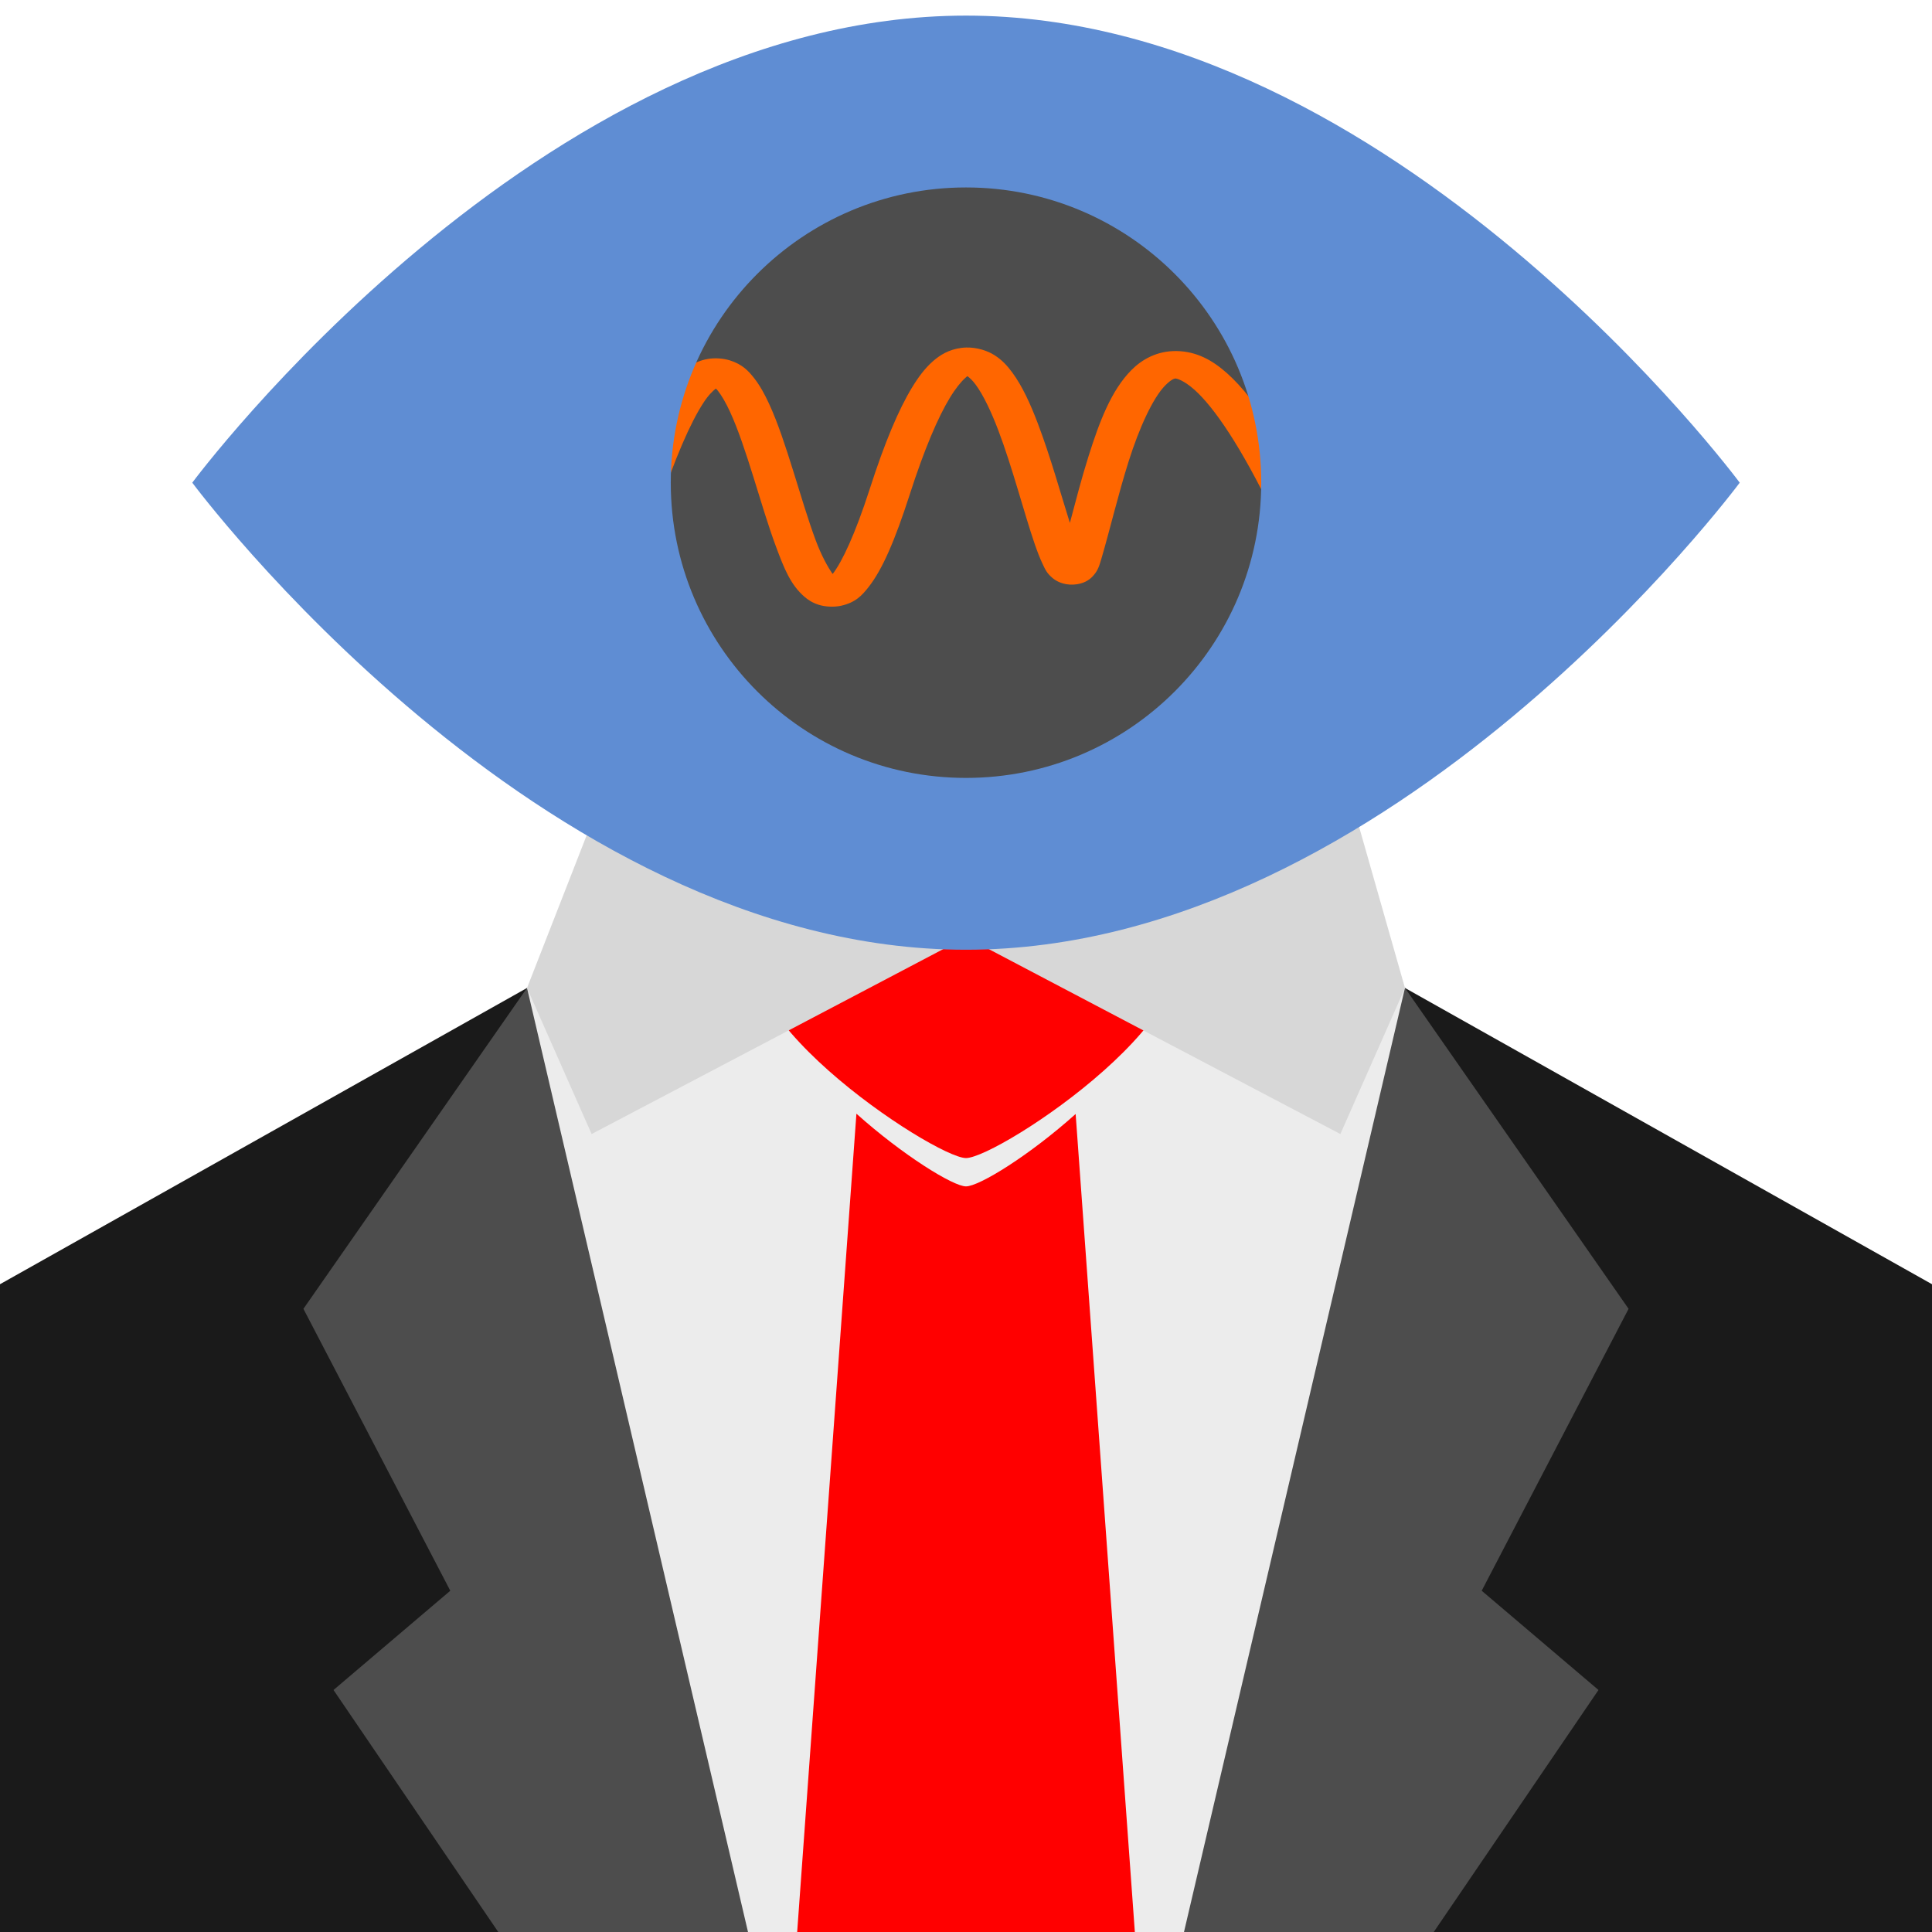
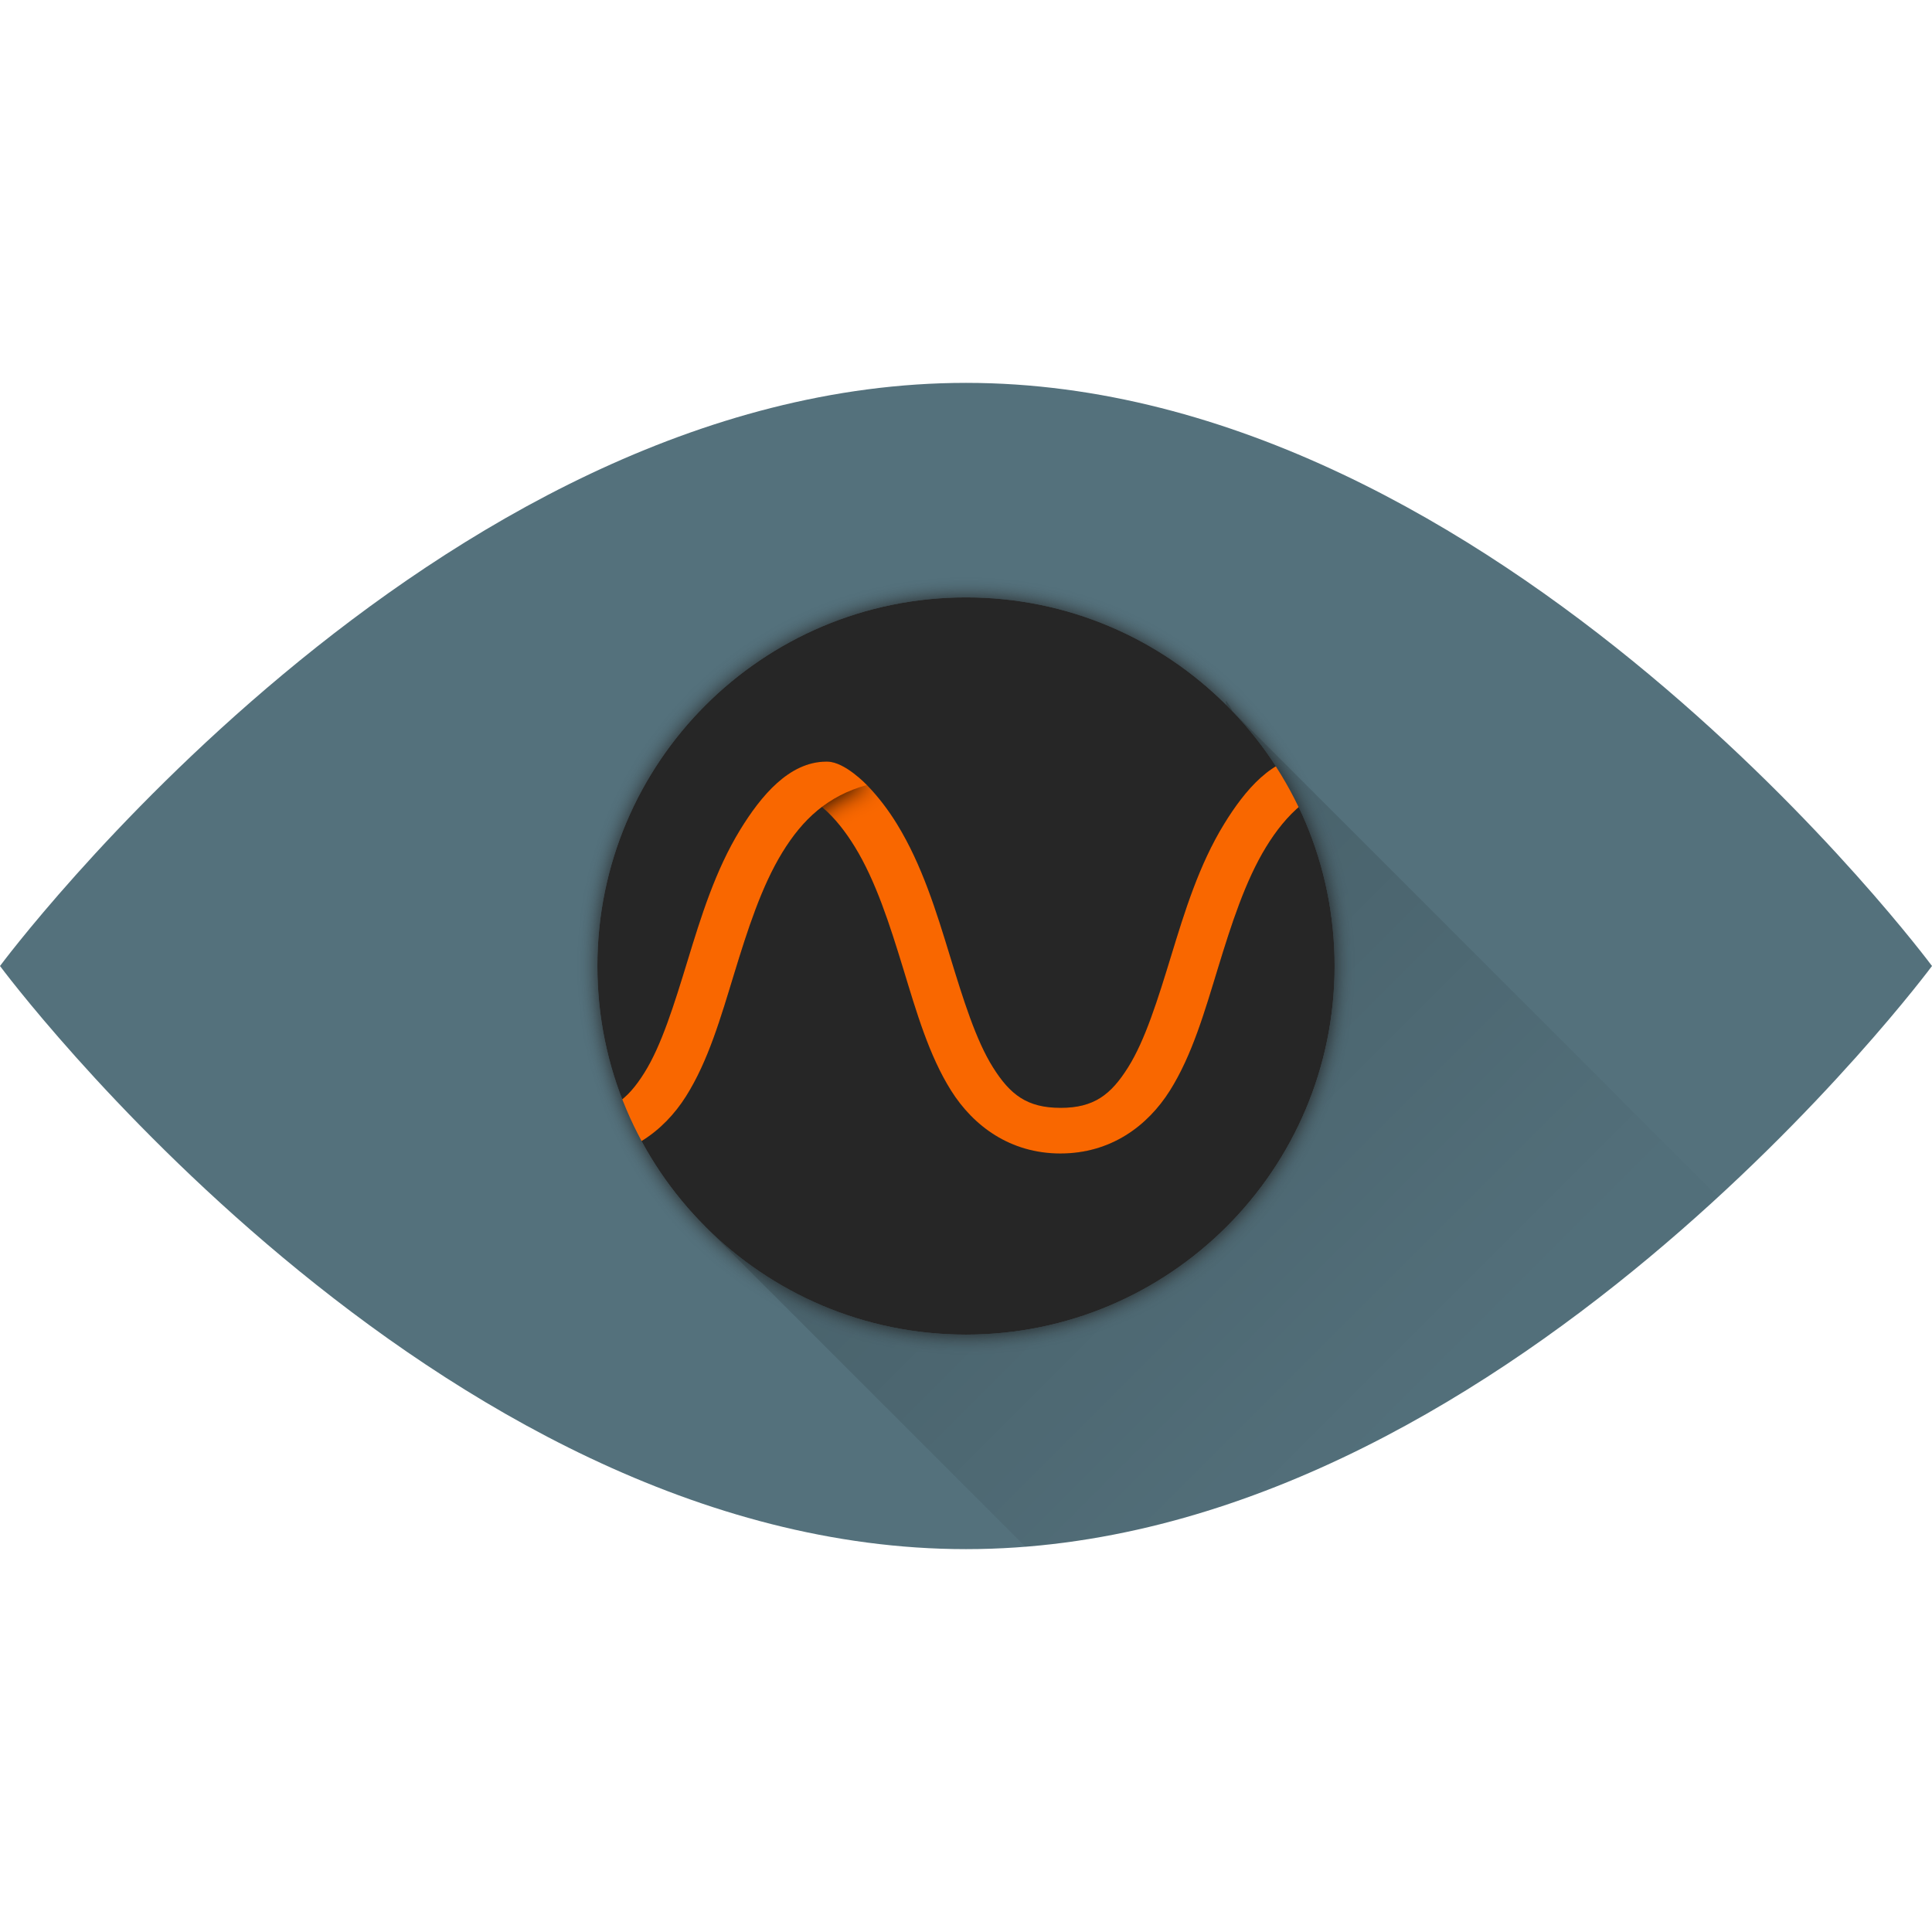
- <svg xmlns="http://www.w3.org/2000/svg" width="512" height="512" viewBox="0 0 512 512" id="svg2" version="1.1">
-   <defs id="defs4" />
+ <svg xmlns="http://www.w3.org/2000/svg" xmlns:xlink="http://www.w3.org/1999/xlink" version="1.1" id="svg2" viewBox="0 0 512 512" height="512" width="512">
+   <defs id="defs4">
+     <linearGradient id="linearGradient4430">
+       <stop style="stop-color:#000000;stop-opacity:0.216" offset="0" id="stop4432" />
+       <stop style="stop-color:#000000;stop-opacity:0.02" offset="1" id="stop4434" />
+     </linearGradient>
+     <filter style="color-interpolation-filters:sRGB" id="filter4972" x="-0.1" width="1.201" y="-0.069" height="1.137">
+       <feGaussianBlur stdDeviation="12.475" id="feGaussianBlur4974" />
+     </filter>
+     <clipPath clipPathUnits="userSpaceOnUse" id="clipPath5160">
+       <path id="path5162" d="m 1758.49,410.126 c -38.011,0.293 -66.948,37.753 -88.1,74.488 -25.711,44.649 -40.502,96.017 -54.291,144.061 -13.789,48.043 -26.82,92.853 -44.435,122.668 -17.616,29.815 -34.95,44.305 -69.4,44.305 l 0,50 c 51.707,0 89.549,-30.113 112.447,-68.869 22.899,-38.756 35.723,-86.485 49.449,-134.311 13.726,-47.826 28.11,-95.657 49.559,-132.902 11.524,-20.011 24.549,-36.836 40.738,-49.898 13.022,12.065 23.929,26.794 33.744,43.838 21.448,37.245 35.834,85.077 49.56,132.902 13.726,47.826 26.549,95.553 49.447,134.309 22.899,38.756 60.74,68.871 112.447,68.871 l 0,-50 c -34.45,0 -51.785,-14.49 -69.4,-44.305 -17.616,-29.815 -30.647,-74.625 -44.436,-122.668 -13.789,-48.043 -28.58,-99.412 -54.291,-144.061 -8.764,-15.219 -19.019,-29.705 -30.977,-42.795 l 0,-0.004 c 0,0 -22.254,-25.192 -40.246,-25.613 -0.608,-0.014 -1.213,-0.02 -1.816,-0.016 z" style="color:#000000;font-style:normal;font-variant:normal;font-weight:normal;font-stretch:normal;font-size:medium;line-height:normal;font-family:sans-serif;text-indent:0;text-align:start;text-decoration:none;text-decoration-line:none;text-decoration-style:solid;text-decoration-color:#000000;letter-spacing:normal;word-spacing:normal;text-transform:none;direction:ltr;block-progression:tb;writing-mode:lr-tb;baseline-shift:baseline;text-anchor:start;white-space:normal;clip-rule:nonzero;display:inline;overflow:visible;visibility:visible;opacity:1;isolation:auto;mix-blend-mode:normal;color-interpolation:sRGB;color-interpolation-filters:linearRGB;solid-color:#000000;solid-opacity:1;fill:#000080;fill-opacity:1;fill-rule:evenodd;stroke:none;stroke-width:50;stroke-linecap:butt;stroke-linejoin:miter;stroke-miterlimit:4;stroke-dasharray:none;stroke-dashoffset:0;stroke-opacity:1;color-rendering:auto;image-rendering:auto;shape-rendering:auto;text-rendering:auto;enable-background:accumulate" />
+     </clipPath>
+     <clipPath clipPathUnits="userSpaceOnUse" id="clipPath5160-7">
+       <path id="path5162-7" d="m 1758.49,410.126 c -38.011,0.293 -66.948,37.753 -88.1,74.488 -25.711,44.649 -40.502,96.017 -54.291,144.061 -13.789,48.043 -26.82,92.853 -44.435,122.668 -17.616,29.815 -34.95,44.305 -69.4,44.305 l 0,50 c 51.707,0 89.549,-30.113 112.447,-68.869 22.899,-38.756 35.723,-86.485 49.449,-134.311 13.726,-47.826 28.11,-95.657 49.559,-132.902 11.524,-20.011 24.549,-36.836 40.738,-49.898 13.022,12.065 23.929,26.794 33.744,43.838 21.448,37.245 35.834,85.077 49.56,132.902 13.726,47.826 26.549,95.553 49.447,134.309 22.899,38.756 60.74,68.871 112.447,68.871 l 0,-50 c -34.45,0 -51.785,-14.49 -69.4,-44.305 -17.616,-29.815 -30.647,-74.625 -44.436,-122.668 -13.789,-48.043 -28.58,-99.412 -54.291,-144.061 -8.764,-15.219 -19.019,-29.705 -30.977,-42.795 l 0,-0.004 c 0,0 -22.254,-25.192 -40.246,-25.613 -0.608,-0.014 -1.213,-0.02 -1.816,-0.016 z" style="color:#000000;font-style:normal;font-variant:normal;font-weight:normal;font-stretch:normal;font-size:medium;line-height:normal;font-family:sans-serif;text-indent:0;text-align:start;text-decoration:none;text-decoration-line:none;text-decoration-style:solid;text-decoration-color:#000000;letter-spacing:normal;word-spacing:normal;text-transform:none;direction:ltr;block-progression:tb;writing-mode:lr-tb;baseline-shift:baseline;text-anchor:start;white-space:normal;clip-rule:nonzero;display:inline;overflow:visible;visibility:visible;opacity:1;isolation:auto;mix-blend-mode:normal;color-interpolation:sRGB;color-interpolation-filters:linearRGB;solid-color:#000000;solid-opacity:1;fill:#000080;fill-opacity:1;fill-rule:evenodd;stroke:none;stroke-width:50;stroke-linecap:butt;stroke-linejoin:miter;stroke-miterlimit:4;stroke-dasharray:none;stroke-dashoffset:0;stroke-opacity:1;color-rendering:auto;image-rendering:auto;shape-rendering:auto;text-rendering:auto;enable-background:accumulate" />
+     </clipPath>
+     <filter style="color-interpolation-filters:sRGB" id="filter4972-1" x="-0.1" width="1.201" y="-0.069" height="1.137">
+       <feGaussianBlur stdDeviation="12.475" id="feGaussianBlur4974-5" />
+     </filter>
+     <clipPath clipPathUnits="userSpaceOnUse" id="clipPath5160-7-7">
+       <path id="path5162-7-6" d="m 1758.49,410.126 c -38.011,0.293 -66.948,37.753 -88.1,74.488 -25.711,44.649 -40.502,96.017 -54.291,144.061 -13.789,48.043 -26.82,92.853 -44.435,122.668 -17.616,29.815 -34.95,44.305 -69.4,44.305 l 0,50 c 51.707,0 89.549,-30.113 112.447,-68.869 22.899,-38.756 35.723,-86.485 49.449,-134.311 13.726,-47.826 28.11,-95.657 49.559,-132.902 11.524,-20.011 24.549,-36.836 40.738,-49.898 13.022,12.065 23.929,26.794 33.744,43.838 21.448,37.245 35.834,85.077 49.56,132.902 13.726,47.826 26.549,95.553 49.447,134.309 22.899,38.756 60.74,68.871 112.447,68.871 l 0,-50 c -34.45,0 -51.785,-14.49 -69.4,-44.305 -17.616,-29.815 -30.647,-74.625 -44.436,-122.668 -13.789,-48.043 -28.58,-99.412 -54.291,-144.061 -8.764,-15.219 -19.019,-29.705 -30.977,-42.795 l 0,-0.004 c 0,0 -22.254,-25.192 -40.246,-25.613 -0.608,-0.014 -1.213,-0.02 -1.816,-0.016 z" style="color:#000000;font-style:normal;font-variant:normal;font-weight:normal;font-stretch:normal;font-size:medium;line-height:normal;font-family:sans-serif;text-indent:0;text-align:start;text-decoration:none;text-decoration-line:none;text-decoration-style:solid;text-decoration-color:#000000;letter-spacing:normal;word-spacing:normal;text-transform:none;direction:ltr;block-progression:tb;writing-mode:lr-tb;baseline-shift:baseline;text-anchor:start;white-space:normal;clip-rule:nonzero;display:inline;overflow:visible;visibility:visible;opacity:1;isolation:auto;mix-blend-mode:normal;color-interpolation:sRGB;color-interpolation-filters:linearRGB;solid-color:#000000;solid-opacity:1;fill:#000080;fill-opacity:1;fill-rule:evenodd;stroke:none;stroke-width:50;stroke-linecap:butt;stroke-linejoin:miter;stroke-miterlimit:4;stroke-dasharray:none;stroke-dashoffset:0;stroke-opacity:1;color-rendering:auto;image-rendering:auto;shape-rendering:auto;text-rendering:auto;enable-background:accumulate" />
+     </clipPath>
+     <filter style="color-interpolation-filters:sRGB" id="filter4972-1-6" x="-0.1" width="1.201" y="-0.069" height="1.137">
+       <feGaussianBlur stdDeviation="12.475" id="feGaussianBlur4974-5-7" />
+     </filter>
+     <clipPath clipPathUnits="userSpaceOnUse" id="clipPath5160-7-2">
+       <path id="path5162-7-5" d="m 1758.49,410.126 c -38.011,0.293 -66.948,37.753 -88.1,74.488 -25.711,44.649 -40.502,96.017 -54.291,144.061 -13.789,48.043 -26.82,92.853 -44.435,122.668 -17.616,29.815 -34.95,44.305 -69.4,44.305 l 0,50 c 51.707,0 89.549,-30.113 112.447,-68.869 22.899,-38.756 35.723,-86.485 49.449,-134.311 13.726,-47.826 28.11,-95.657 49.559,-132.902 11.524,-20.011 24.549,-36.836 40.738,-49.898 13.022,12.065 23.929,26.794 33.744,43.838 21.448,37.245 35.834,85.077 49.56,132.902 13.726,47.826 26.549,95.553 49.447,134.309 22.899,38.756 60.74,68.871 112.447,68.871 l 0,-50 c -34.45,0 -51.785,-14.49 -69.4,-44.305 -17.616,-29.815 -30.647,-74.625 -44.436,-122.668 -13.789,-48.043 -28.58,-99.412 -54.291,-144.061 -8.764,-15.219 -19.019,-29.705 -30.977,-42.795 l 0,-0.004 c 0,0 -22.254,-25.192 -40.246,-25.613 -0.608,-0.014 -1.213,-0.02 -1.816,-0.016 z" style="color:#000000;font-style:normal;font-variant:normal;font-weight:normal;font-stretch:normal;font-size:medium;line-height:normal;font-family:sans-serif;text-indent:0;text-align:start;text-decoration:none;text-decoration-line:none;text-decoration-style:solid;text-decoration-color:#000000;letter-spacing:normal;word-spacing:normal;text-transform:none;direction:ltr;block-progression:tb;writing-mode:lr-tb;baseline-shift:baseline;text-anchor:start;white-space:normal;clip-rule:nonzero;display:inline;overflow:visible;visibility:visible;opacity:1;isolation:auto;mix-blend-mode:normal;color-interpolation:sRGB;color-interpolation-filters:linearRGB;solid-color:#000000;solid-opacity:1;fill:#000080;fill-opacity:1;fill-rule:evenodd;stroke:none;stroke-width:50;stroke-linecap:butt;stroke-linejoin:miter;stroke-miterlimit:4;stroke-dasharray:none;stroke-dashoffset:0;stroke-opacity:1;color-rendering:auto;image-rendering:auto;shape-rendering:auto;text-rendering:auto;enable-background:accumulate" />
+     </clipPath>
+     <filter style="color-interpolation-filters:sRGB" id="filter4972-1-2" x="-0.1" width="1.201" y="-0.069" height="1.137">
+       <feGaussianBlur stdDeviation="12.475" id="feGaussianBlur4974-5-3" />
+     </filter>
+     <clipPath clipPathUnits="userSpaceOnUse" id="clipPath5289">
+       <rect y="430.223" x="1301.891" height="897.152" width="861.156" id="rect5291" style="opacity:1;fill:#4d4d4d;fill-opacity:1;stroke:none;stroke-width:25;stroke-miterlimit:4;stroke-dasharray:none;stroke-opacity:1" />
+     </clipPath>
+     <linearGradient xlink:href="#linearGradient4430" id="linearGradient4436" x1="189.931" y1="202.3" x2="366.405" y2="378.773" gradientUnits="userSpaceOnUse" />
+     <clipPath clipPathUnits="userSpaceOnUse" id="clipPath4464">
+       <rect y="685.662" x="148.261" height="216.923" width="221.968" id="rect4466" style="opacity:1;fill:#262626;fill-opacity:1;stroke:none;stroke-width:25;stroke-miterlimit:4;stroke-dasharray:none;stroke-opacity:1" />
+     </clipPath>
+     <filter style="color-interpolation-filters:sRGB" id="filter4641" x="-0.03" width="1.06" y="-0.03" height="1.06">
+       <feGaussianBlur stdDeviation="2.442" id="feGaussianBlur4643" />
+     </filter>
+     <clipPath clipPathUnits="userSpaceOnUse" id="clipPath4689">
+       <path style="opacity:1;fill:#54717c;fill-opacity:1;stroke:none;stroke-width:3.115;stroke-miterlimit:4;stroke-dasharray:none;stroke-opacity:1" d="M 256,641.826 C 114.616,641.826 1.9089278e-7,796.362 1.9089278e-7,796.362 1.9089278e-7,796.362 114.616,950.899 256,950.899 397.384,950.899 512,796.362 512,796.362 c 0,0 -114.616,-154.536 -256,-154.536 z m 0,56.853 a 97.684,97.684 0 0 1 97.684,97.684 97.684,97.684 0 0 1 -97.684,97.684 97.684,97.684 0 0 1 -97.684,-97.684 97.684,97.684 0 0 1 97.684,-97.684 z" id="path4691" />
+     </clipPath>
+   </defs>
  <g id="layer1" transform="translate(0,-540.3622)">
-     <path style="opacity:1;fill:#1a1a1a;fill-opacity:1;stroke:none;stroke-width:8.522;stroke-miterlimit:4;stroke-dasharray:none;stroke-opacity:1" d="m 301.135,762.158 a 62.629,54.484 0 0 1 -48.092,19.598 62.629,54.484 0 0 1 -45.912,-17.498 L 0,880.693 l 0,171.67 512,0 0,-171.67 -210.865,-118.534 z" id="rect4156" />
-     <path style="fill:#4d4d4d;fill-opacity:1;fill-rule:evenodd;stroke:none;stroke-width:1px;stroke-linecap:butt;stroke-linejoin:miter;stroke-opacity:1" d="m 372.33,802.179 -88.562,250.183 96.188,0 43.658,-64.135 -30.947,-26.303 38.924,-74.713 z" id="path4236" />
-     <path style="fill:#4d4d4d;fill-opacity:1;fill-rule:evenodd;stroke:none;stroke-width:1px;stroke-linecap:butt;stroke-linejoin:miter;stroke-opacity:1" d="m 139.668,802.18 -59.258,85.034 38.921,74.711 -30.947,26.303 43.658,64.135 96.188,0 z" id="path4242" />
-     <path style="opacity:1;fill:#ececec;fill-opacity:1;stroke:none;stroke-width:8.522;stroke-miterlimit:4;stroke-dasharray:none;stroke-opacity:1" d="m 201.752,767.282 -62.084,34.898 54.082,231.04 4.48,19.142 115.539,0 4.48,-19.142 54.08,-231.04 -62.08,-34.898 -14.811,0 A 62.629,54.484 0 0 1 253.043,781.756 62.629,54.484 0 0 1 210.721,767.282 l -8.969,0 z" id="path4182" />
-     <path style="opacity:1;fill:#ff0000;fill-opacity:1;stroke:none;stroke-width:8.522;stroke-miterlimit:4;stroke-dasharray:none;stroke-opacity:1" d="m 309.256,785.488 c -10.983,-12.737 -95.816,-12.419 -106.524,0 -17.754,20.591 44.955,61.772 53.262,61.772 8.613,0 71.016,-41.182 53.262,-61.772 z" id="path4213" />
-     <path style="opacity:1;fill:#ff0000;fill-opacity:1;stroke:none;stroke-width:8.522;stroke-miterlimit:4;stroke-dasharray:none;stroke-opacity:1" d="m 226.96,835.503 -15.701,216.859 89.487,0 -15.69,-216.781 c -12.216,10.946 -25.546,19.184 -29.06,19.184 -3.398,0 -16.771,-8.276 -29.035,-19.262 z" id="path4216" />
-     <path style="fill:#d7d7d7;fill-rule:evenodd;stroke:none;stroke-width:1px;stroke-linecap:butt;stroke-linejoin:miter;stroke-opacity:1;fill-opacity:1" d="m 163.717,740.63 -24.049,61.551 17.117,38.711 99.215,-52.178 99.213,52.178 17.117,-38.711 -18.335,-64.408 L 256,788.446 Z" id="path4219" />
-     <rect style="opacity:1;fill:#4d4d4d;fill-opacity:1;stroke:none;stroke-width:25;stroke-miterlimit:4;stroke-dasharray:none;stroke-opacity:1" id="rect4273" width="177.787" height="173.746" x="169.706" y="579.611" />
-     <path style="color:#000000;font-style:normal;font-variant:normal;font-weight:normal;font-stretch:normal;font-size:medium;line-height:normal;font-family:sans-serif;text-indent:0;text-align:start;text-decoration:none;text-decoration-line:none;text-decoration-style:solid;text-decoration-color:#000000;letter-spacing:normal;word-spacing:normal;text-transform:none;direction:ltr;block-progression:tb;writing-mode:lr-tb;baseline-shift:baseline;text-anchor:start;white-space:normal;clip-rule:nonzero;display:inline;overflow:visible;visibility:visible;opacity:1;isolation:auto;mix-blend-mode:normal;color-interpolation:sRGB;color-interpolation-filters:linearRGB;solid-color:#000000;solid-opacity:1;fill:#ff6600;fill-opacity:1;fill-rule:evenodd;stroke:none;stroke-width:6.709;stroke-linecap:butt;stroke-linejoin:miter;stroke-miterlimit:4;stroke-dasharray:none;stroke-dashoffset:0;stroke-opacity:1;color-rendering:auto;image-rendering:auto;shape-rendering:auto;text-rendering:auto;enable-background:accumulate" d="m 256.068,632.458 c -0.414,0.01 -0.83,0.04 -1.247,0.093 -3.34,0.423 -5.72,1.879 -7.688,3.634 -1.968,1.755 -3.691,3.993 -5.461,6.913 -3.54,5.84 -7.183,14.431 -11.159,26.78 -3.898,12.105 -7.387,19.437 -9.849,22.598 -1.245,-1.772 -2.952,-4.793 -4.507,-8.965 -1.986,-5.331 -3.925,-11.864 -5.931,-18.3 -2.005,-6.436 -4.065,-12.768 -6.435,-17.894 -1.185,-2.563 -2.429,-4.822 -3.934,-6.742 -1.505,-1.92 -3.136,-3.685 -6.497,-4.726 -1.681,-0.52 -3.877,-0.691 -5.792,-0.36 -1.915,0.332 -3.45,1.04 -4.718,1.857 -2.536,1.635 -4.37,3.812 -6.349,6.845 -3.959,6.067 -8.121,15.664 -12.973,30.355 l 10.56,1.574 c 4.781,-14.476 8.952,-23.844 12.324,-29.012 1.405,-2.154 2.485,-3.11 3.276,-3.767 0.303,0.251 0.189,0.101 0.595,0.62 0.992,1.265 2.103,3.193 3.175,5.511 2.143,4.635 4.189,10.837 6.18,17.225 1.99,6.389 3.937,12.974 6.025,18.577 2.088,5.603 3.812,10.041 7.524,13.236 0.928,0.799 2.066,1.578 3.77,2.122 1.704,0.544 4.074,0.679 5.978,0.25 3.809,-0.859 5.533,-2.746 7.31,-5.026 3.555,-4.56 6.863,-12.079 10.844,-24.443 3.905,-12.128 7.493,-20.45 10.601,-25.577 1.554,-2.564 3.009,-4.323 4.085,-5.282 0.627,-0.559 0.462,-0.427 0.611,-0.503 0.534,0.396 1.328,1.085 2.208,2.285 1.985,2.707 4.064,7.067 5.94,11.994 3.753,9.853 6.863,22.01 9.638,30.085 0.694,2.019 1.365,3.784 2.072,5.271 0.707,1.488 1.126,2.604 2.828,3.968 0.851,0.682 2.674,1.764 5.405,1.633 2.731,-0.131 4.263,-1.33 5.002,-2.092 1.476,-1.524 1.83,-2.835 2.422,-4.842 2.197,-7.453 4.445,-17.02 7.209,-25.754 2.764,-8.734 6.37,-16.749 9.732,-20.14 1.681,-1.696 2.526,-1.799 2.705,-1.796 0.179,0.003 2.063,0.371 5.005,2.997 5.194,4.636 12.366,15.085 20.929,32.881 l 0,-21.6 c -4.341,-7.083 -8.362,-12.151 -12.283,-15.652 -3.874,-3.458 -8.082,-5.803 -13.376,-5.893 -5.294,-0.09 -9.307,2.334 -11.984,5.035 -5.354,5.401 -8.461,13.655 -11.31,22.658 -1.967,6.216 -3.441,12.037 -4.998,17.851 -2.399,-7.602 -5.122,-17.507 -8.513,-26.41 -1.962,-5.151 -4.076,-9.799 -6.718,-13.403 -1.321,-1.802 -2.735,-3.369 -4.781,-4.662 -1.79,-1.132 -4.55,-2.073 -7.449,-2.007 z" id="path4263" />
-     <path style="opacity:1;fill:#5f8dd3;fill-opacity:1;stroke:none;stroke-width:3.115;stroke-miterlimit:4;stroke-dasharray:none;stroke-opacity:1" d="m 256,544.5 c -113.243,0 -205.045,123.777 -205.045,123.777 0,0 91.802,123.777 205.045,123.777 113.243,0 205.045,-123.777 205.045,-123.777 0,0 -91.802,-123.777 -205.045,-123.777 z m 0,45.537 a 78.241,78.241 0 0 1 78.24,78.24 78.241,78.241 0 0 1 -78.24,78.24 78.241,78.241 0 0 1 -78.24,-78.24 78.241,78.241 0 0 1 78.24,-78.24 z" id="path4136" />
+     <rect style="opacity:1;fill:#262626;fill-opacity:1;stroke:none;stroke-width:25;stroke-miterlimit:4;stroke-dasharray:none;stroke-opacity:1" id="rect4273" width="221.968" height="216.923" x="148.261" y="685.662" />
+     <g id="g4448" clip-path="url(#clipPath4464)">
+       <path transform="matrix(0.2577561,0,0,0.2417913,22.03532,640.1107)" clip-path="url(#clipPath5160-7-2)" id="path5154-4-6" d="m 1670.391,484.614 c -25.711,44.649 -40.502,96.017 -54.291,144.061 -13.789,48.043 -26.82,92.853 -44.435,122.668 -17.616,29.815 -34.95,44.305 -69.4,44.305 l 0,50 c 51.707,0 89.549,-30.113 112.447,-68.869 22.899,-38.756 35.723,-86.485 49.449,-134.311 13.726,-47.826 28.11,-95.657 49.559,-132.902 20.795,-36.111 46.461,-61.867 86.834,-73.807 l 0,-0.004 c 0,0 -22.254,-25.192 -40.246,-25.614 -38.907,-0.911 -68.429,37.155 -89.916,74.473 z" style="color:#000000;font-style:normal;font-variant:normal;font-weight:normal;font-stretch:normal;font-size:medium;line-height:normal;font-family:sans-serif;text-indent:0;text-align:start;text-decoration:none;text-decoration-line:none;text-decoration-style:solid;text-decoration-color:#000000;letter-spacing:normal;word-spacing:normal;text-transform:none;direction:ltr;block-progression:tb;writing-mode:lr-tb;baseline-shift:baseline;text-anchor:start;white-space:normal;clip-rule:nonzero;display:inline;overflow:visible;visibility:visible;opacity:1;isolation:auto;mix-blend-mode:normal;color-interpolation:sRGB;color-interpolation-filters:linearRGB;solid-color:#000000;solid-opacity:1;fill:#000000;fill-opacity:1;fill-rule:evenodd;stroke:none;stroke-width:50;stroke-linecap:butt;stroke-linejoin:miter;stroke-miterlimit:4;stroke-dasharray:none;stroke-dashoffset:0;stroke-opacity:1;filter:url(#filter4972-1-2);color-rendering:auto;image-rendering:auto;shape-rendering:auto;text-rendering:auto;enable-background:accumulate" />
+       <path id="path4171-1" d="m 475.297,739.275 c -9.797,0.071 -17.256,9.128 -22.708,18.011 -6.627,10.796 -10.44,23.216 -13.994,34.833 -3.554,11.616 -6.913,22.451 -11.454,29.66 -4.541,7.209 -9.009,10.712 -17.888,10.712 -8.88,0 -13.348,-3.504 -17.888,-10.712 -4.541,-7.209 -7.899,-18.044 -11.454,-29.66 -3.554,-11.616 -7.367,-24.037 -13.994,-34.833 -2.259,-3.68 -4.903,-7.183 -7.985,-10.348 l -23.269,-0.754 -0.005,10e-4 c 9.105,3.131 15.135,9.061 20.091,17.134 5.528,9.006 9.236,20.571 12.775,32.135 3.538,11.564 6.843,23.104 12.745,32.475 5.902,9.371 15.656,16.652 28.984,16.652 13.328,0 23.082,-7.281 28.984,-16.652 5.902,-9.371 9.208,-20.911 12.746,-32.475 3.538,-11.564 7.246,-23.129 12.774,-32.135 5.36,-8.731 11.976,-14.959 22.382,-17.846 l 0,-9.6e-4 c 0,0 -5.736,-6.091 -10.374,-6.193 -0.157,-0.003 -0.313,-0.005 -0.468,-0.004 z" style="color:#000000;font-style:normal;font-variant:normal;font-weight:normal;font-stretch:normal;font-size:medium;line-height:normal;font-family:sans-serif;text-indent:0;text-align:start;text-decoration:none;text-decoration-line:none;text-decoration-style:solid;text-decoration-color:#000000;letter-spacing:normal;word-spacing:normal;text-transform:none;direction:ltr;block-progression:tb;writing-mode:lr-tb;baseline-shift:baseline;text-anchor:start;white-space:normal;clip-rule:nonzero;display:inline;overflow:visible;visibility:visible;opacity:1;isolation:auto;mix-blend-mode:normal;color-interpolation:sRGB;color-interpolation-filters:linearRGB;solid-color:#000000;solid-opacity:1;fill:#ff6600;fill-opacity:1;fill-rule:evenodd;stroke:none;stroke-width:50;stroke-linecap:butt;stroke-linejoin:miter;stroke-miterlimit:4;stroke-dasharray:none;stroke-dashoffset:0;stroke-opacity:1;color-rendering:auto;image-rendering:auto;shape-rendering:auto;text-rendering:auto;enable-background:accumulate" />
+       <path transform="matrix(0.2577561,0,0,0.2417913,-106.1706,641.576)" clip-path="url(#clipPath5160-7-7)" id="path5154-4-1" d="m 1670.391,484.614 c -25.711,44.649 -40.502,96.017 -54.291,144.061 -13.789,48.043 -26.82,92.853 -44.435,122.668 -17.616,29.815 -34.95,44.305 -69.4,44.305 l 0,50 c 51.707,0 89.549,-30.113 112.447,-68.869 22.899,-38.756 35.723,-86.485 49.449,-134.311 13.726,-47.826 28.11,-95.657 49.559,-132.902 20.795,-36.111 46.461,-61.867 86.834,-73.807 l 0,-0.004 c 0,0 -22.254,-25.192 -40.246,-25.614 -38.907,-0.911 -68.429,37.155 -89.916,74.473 z" style="color:#000000;font-style:normal;font-variant:normal;font-weight:normal;font-stretch:normal;font-size:medium;line-height:normal;font-family:sans-serif;text-indent:0;text-align:start;text-decoration:none;text-decoration-line:none;text-decoration-style:solid;text-decoration-color:#000000;letter-spacing:normal;word-spacing:normal;text-transform:none;direction:ltr;block-progression:tb;writing-mode:lr-tb;baseline-shift:baseline;text-anchor:start;white-space:normal;clip-rule:nonzero;display:inline;overflow:visible;visibility:visible;opacity:1;isolation:auto;mix-blend-mode:normal;color-interpolation:sRGB;color-interpolation-filters:linearRGB;solid-color:#000000;solid-opacity:1;fill:#000000;fill-opacity:1;fill-rule:evenodd;stroke:none;stroke-width:50;stroke-linecap:butt;stroke-linejoin:miter;stroke-miterlimit:4;stroke-dasharray:none;stroke-dashoffset:0;stroke-opacity:1;filter:url(#filter4972-1-6);color-rendering:auto;image-rendering:auto;shape-rendering:auto;text-rendering:auto;enable-background:accumulate" />
+       <path id="path4171-5" d="m 347.091,740.74 c -9.797,0.071 -17.256,9.128 -22.708,18.011 -6.627,10.796 -10.44,23.216 -13.994,34.833 -3.554,11.616 -6.913,22.451 -11.454,29.66 -4.541,7.209 -9.009,10.712 -17.888,10.712 -8.88,0 -13.348,-3.503 -17.888,-10.712 -4.541,-7.209 -7.899,-18.044 -11.454,-29.66 -3.554,-11.616 -7.367,-24.037 -13.994,-34.833 -2.259,-3.68 -4.903,-7.183 -7.985,-10.348 l -23.269,-0.754 -0.005,10e-4 c 9.105,3.131 15.135,9.061 20.091,17.134 5.528,9.006 9.236,20.571 12.775,32.135 3.538,11.564 6.843,23.104 12.745,32.475 5.902,9.371 15.656,16.652 28.984,16.652 13.328,0 23.082,-7.281 28.984,-16.652 5.902,-9.371 9.208,-20.911 12.746,-32.475 3.538,-11.564 7.246,-23.129 12.774,-32.135 5.36,-8.731 11.976,-14.959 22.382,-17.846 l 0,-9.7e-4 c 0,0 -5.736,-6.091 -10.374,-6.193 -0.157,-0.003 -0.313,-0.005 -0.468,-0.004 z" style="color:#000000;font-style:normal;font-variant:normal;font-weight:normal;font-stretch:normal;font-size:medium;line-height:normal;font-family:sans-serif;text-indent:0;text-align:start;text-decoration:none;text-decoration-line:none;text-decoration-style:solid;text-decoration-color:#000000;letter-spacing:normal;word-spacing:normal;text-transform:none;direction:ltr;block-progression:tb;writing-mode:lr-tb;baseline-shift:baseline;text-anchor:start;white-space:normal;clip-rule:nonzero;display:inline;overflow:visible;visibility:visible;opacity:1;isolation:auto;mix-blend-mode:normal;color-interpolation:sRGB;color-interpolation-filters:linearRGB;solid-color:#000000;solid-opacity:1;fill:#f96700;fill-opacity:1;fill-rule:evenodd;stroke:none;stroke-width:50;stroke-linecap:butt;stroke-linejoin:miter;stroke-miterlimit:4;stroke-dasharray:none;stroke-dashoffset:0;stroke-opacity:1;color-rendering:auto;image-rendering:auto;shape-rendering:auto;text-rendering:auto;enable-background:accumulate" />
+       <path transform="matrix(0.2577561,0,0,0.2417913,-234.3776,643.0395)" clip-path="url(#clipPath5160-7)" id="path5154-4" d="m 1670.391,484.614 c -25.711,44.649 -40.502,96.017 -54.291,144.061 -13.789,48.043 -26.82,92.853 -44.435,122.668 -17.616,29.815 -34.95,44.305 -69.4,44.305 l 0,50 c 51.707,0 89.549,-30.113 112.447,-68.869 22.899,-38.756 35.723,-86.485 49.449,-134.311 13.726,-47.826 28.11,-95.657 49.559,-132.902 20.795,-36.111 46.461,-61.867 86.834,-73.807 l 0,-0.004 c 0,0 -22.254,-25.192 -40.246,-25.614 -38.907,-0.911 -68.429,37.155 -89.916,74.473 z" style="color:#000000;font-style:normal;font-variant:normal;font-weight:normal;font-stretch:normal;font-size:medium;line-height:normal;font-family:sans-serif;text-indent:0;text-align:start;text-decoration:none;text-decoration-line:none;text-decoration-style:solid;text-decoration-color:#000000;letter-spacing:normal;word-spacing:normal;text-transform:none;direction:ltr;block-progression:tb;writing-mode:lr-tb;baseline-shift:baseline;text-anchor:start;white-space:normal;clip-rule:nonzero;display:inline;overflow:visible;visibility:visible;opacity:1;isolation:auto;mix-blend-mode:normal;color-interpolation:sRGB;color-interpolation-filters:linearRGB;solid-color:#000000;solid-opacity:1;fill:#000000;fill-opacity:1;fill-rule:evenodd;stroke:none;stroke-width:50;stroke-linecap:butt;stroke-linejoin:miter;stroke-miterlimit:4;stroke-dasharray:none;stroke-dashoffset:0;stroke-opacity:1;filter:url(#filter4972-1);color-rendering:auto;image-rendering:auto;shape-rendering:auto;text-rendering:auto;enable-background:accumulate" />
+       <path id="path4171" d="m 218.884,742.203 c -9.797,0.071 -17.256,9.128 -22.708,18.011 -6.627,10.796 -10.44,23.216 -13.994,34.833 -3.554,11.616 -6.913,22.451 -11.454,29.66 -4.541,7.209 -9.009,10.712 -17.888,10.712 -8.88,0 -13.348,-3.503 -17.888,-10.712 -4.541,-7.209 -7.899,-18.044 -11.454,-29.66 -3.554,-11.616 -7.367,-24.037 -13.994,-34.833 -2.259,-3.68 -4.903,-7.183 -7.985,-10.348 l -23.269,-0.754 -0.005,10e-4 c 9.105,3.131 15.135,9.061 20.091,17.134 5.528,9.006 9.236,20.571 12.775,32.135 3.538,11.564 6.843,23.104 12.745,32.475 5.902,9.371 15.656,16.652 28.984,16.652 13.328,0 23.082,-7.281 28.984,-16.652 5.902,-9.371 9.208,-20.911 12.746,-32.475 3.538,-11.564 7.246,-23.129 12.774,-32.135 5.36,-8.731 11.976,-14.959 22.382,-17.846 l 0,-9.7e-4 c 0,0 -5.736,-6.091 -10.374,-6.193 -0.157,-0.003 -0.313,-0.005 -0.468,-0.004 z" style="color:#000000;font-style:normal;font-variant:normal;font-weight:normal;font-stretch:normal;font-size:medium;line-height:normal;font-family:sans-serif;text-indent:0;text-align:start;text-decoration:none;text-decoration-line:none;text-decoration-style:solid;text-decoration-color:#000000;letter-spacing:normal;word-spacing:normal;text-transform:none;direction:ltr;block-progression:tb;writing-mode:lr-tb;baseline-shift:baseline;text-anchor:start;white-space:normal;clip-rule:nonzero;display:inline;overflow:visible;visibility:visible;opacity:1;isolation:auto;mix-blend-mode:normal;color-interpolation:sRGB;color-interpolation-filters:linearRGB;solid-color:#000000;solid-opacity:1;fill:#f96700;fill-opacity:1;fill-rule:evenodd;stroke:none;stroke-width:50;stroke-linecap:butt;stroke-linejoin:miter;stroke-miterlimit:4;stroke-dasharray:none;stroke-dashoffset:0;stroke-opacity:1;color-rendering:auto;image-rendering:auto;shape-rendering:auto;text-rendering:auto;enable-background:accumulate" />
+       <path transform="matrix(0.2577561,0,0,0.2417913,-362.5836,644.5039)" clip-path="url(#clipPath5160)" id="path5154" d="m 1670.391,484.614 c -25.711,44.649 -40.502,96.017 -54.291,144.061 -13.789,48.043 -26.82,92.853 -44.435,122.668 -17.616,29.815 -34.95,44.305 -69.4,44.305 l 0,50 c 51.707,0 89.549,-30.113 112.447,-68.869 22.899,-38.756 35.723,-86.485 49.449,-134.311 13.726,-47.826 28.11,-95.657 49.559,-132.902 20.795,-36.111 46.461,-61.867 86.834,-73.807 l 0,-0.004 c 0,0 -22.254,-25.192 -40.246,-25.614 -38.907,-0.911 -68.429,37.155 -89.916,74.473 z" style="color:#000000;font-style:normal;font-variant:normal;font-weight:normal;font-stretch:normal;font-size:medium;line-height:normal;font-family:sans-serif;text-indent:0;text-align:start;text-decoration:none;text-decoration-line:none;text-decoration-style:solid;text-decoration-color:#000000;letter-spacing:normal;word-spacing:normal;text-transform:none;direction:ltr;block-progression:tb;writing-mode:lr-tb;baseline-shift:baseline;text-anchor:start;white-space:normal;clip-rule:nonzero;display:inline;overflow:visible;visibility:visible;opacity:1;isolation:auto;mix-blend-mode:normal;color-interpolation:sRGB;color-interpolation-filters:linearRGB;solid-color:#000000;solid-opacity:1;fill:#000000;fill-opacity:1;fill-rule:evenodd;stroke:none;stroke-width:50;stroke-linecap:butt;stroke-linejoin:miter;stroke-miterlimit:4;stroke-dasharray:none;stroke-dashoffset:0;stroke-opacity:1;filter:url(#filter4972);color-rendering:auto;image-rendering:auto;shape-rendering:auto;text-rendering:auto;enable-background:accumulate" />
+       <path id="path4165" d="m 67.97,761.679 c -6.627,10.796 -10.44,23.216 -13.994,34.833 -3.554,11.616 -6.913,22.451 -11.454,29.66 -4.541,7.209 -9.009,10.712 -17.888,10.712 l 0,12.09 c 13.328,0 23.082,-7.281 28.984,-16.652 5.902,-9.371 9.208,-20.911 12.746,-32.475 3.538,-11.564 7.246,-23.129 12.774,-32.135 5.36,-8.731 11.976,-14.959 22.382,-17.846 l 0,-9.7e-4 c 0,0 -5.736,-6.091 -10.374,-6.193 -10.028,-0.22 -17.638,8.984 -23.176,18.007 z" style="color:#000000;font-style:normal;font-variant:normal;font-weight:normal;font-stretch:normal;font-size:medium;line-height:normal;font-family:sans-serif;text-indent:0;text-align:start;text-decoration:none;text-decoration-line:none;text-decoration-style:solid;text-decoration-color:#000000;letter-spacing:normal;word-spacing:normal;text-transform:none;direction:ltr;block-progression:tb;writing-mode:lr-tb;baseline-shift:baseline;text-anchor:start;white-space:normal;clip-rule:nonzero;display:inline;overflow:visible;visibility:visible;opacity:1;isolation:auto;mix-blend-mode:normal;color-interpolation:sRGB;color-interpolation-filters:linearRGB;solid-color:#000000;solid-opacity:1;fill:#ff6600;fill-opacity:1;fill-rule:evenodd;stroke:none;stroke-width:50;stroke-linecap:butt;stroke-linejoin:miter;stroke-miterlimit:4;stroke-dasharray:none;stroke-dashoffset:0;stroke-opacity:1;color-rendering:auto;image-rendering:auto;shape-rendering:auto;text-rendering:auto;enable-background:accumulate" />
+     </g>
+     <path id="path5274" d="M 256,641.826 C 114.616,641.826 1.9089278e-7,796.362 1.9089278e-7,796.362 1.9089278e-7,796.362 114.616,950.899 256,950.899 397.384,950.899 512,796.362 512,796.362 c 0,0 -114.616,-154.536 -256,-154.536 z m 0,56.853 a 97.684,97.684 0 0 1 97.684,97.684 97.684,97.684 0 0 1 -97.684,97.684 97.684,97.684 0 0 1 -97.684,-97.684 97.684,97.684 0 0 1 97.684,-97.684 z" style="opacity:1;fill:#54717c;fill-opacity:1;stroke:none;stroke-width:3.115;stroke-miterlimit:4;stroke-dasharray:none;stroke-opacity:1" />
+     <path style="opacity:1;fill:#262626;fill-opacity:1;stroke:none;stroke-width:25;stroke-miterlimit:4;stroke-dasharray:none;stroke-opacity:1;filter:url(#filter4641)" d="m 256,698.679 a 97.684,97.684 0 0 0 -97.684,97.684 97.684,97.684 0 0 0 97.684,97.684 97.684,97.684 0 0 0 97.684,-97.684 97.684,97.684 0 0 0 -97.684,-97.684 z" id="rect4468" clip-path="url(#clipPath4689)" />
+     <path style="fill:url(#linearGradient4436);fill-opacity:1;stroke:none;stroke-width:25;stroke-miterlimit:4;stroke-dasharray:none;stroke-opacity:1" d="M 324.898 185.77 C 324.764 185.739 324.811 186.105 325.072 186.928 L 326.73 188.586 C 325.778 186.879 325.106 185.816 324.898 185.77 z M 326.73 188.586 C 326.775 188.666 326.833 188.776 326.879 188.859 A 97.684 97.684 0 0 1 353.684 256 C 353.684 279.939 345.067 301.862 330.773 318.85 A 97.684 97.684 0 0 1 330.639 319.01 C 328.589 321.436 326.422 323.76 324.148 325.975 A 97.684 97.684 0 0 1 323.969 326.152 C 321.66 328.39 319.241 330.515 316.721 332.518 C 301.747 344.416 283.202 352.009 262.953 353.434 A 97.684 97.684 0 0 1 262.82 353.443 C 260.567 353.599 258.293 353.684 256 353.684 A 97.684 97.684 0 0 1 186.965 325.025 C 186.928 325.039 186.909 325.054 186.928 325.072 L 271.754 409.9 C 271.778 409.898 271.802 409.896 271.826 409.895 C 272.826 409.814 273.824 409.724 274.82 409.629 C 274.986 409.613 275.151 409.6 275.316 409.584 C 279.872 409.139 284.393 408.541 288.879 407.805 C 290.663 407.512 292.439 407.192 294.211 406.855 C 294.611 406.779 295.012 406.705 295.412 406.627 C 297.153 406.286 298.887 405.922 300.615 405.541 C 301.011 405.454 301.406 405.369 301.801 405.279 C 303.492 404.897 305.176 404.492 306.855 404.072 C 307.333 403.953 307.811 403.833 308.287 403.711 C 309.867 403.305 311.441 402.881 313.01 402.443 C 314.44 402.044 315.862 401.622 317.283 401.197 C 317.999 400.983 318.718 400.779 319.432 400.559 C 320.992 400.077 322.541 399.57 324.09 399.059 C 324.637 398.878 325.188 398.708 325.734 398.523 C 329.987 397.087 334.196 395.541 338.355 393.896 C 340.414 393.083 342.458 392.244 344.492 391.383 C 344.914 391.204 345.331 391.016 345.752 390.836 C 347.34 390.155 348.925 389.468 350.498 388.76 C 351.133 388.474 351.762 388.177 352.395 387.887 C 353.77 387.256 355.144 386.623 356.508 385.973 C 357.147 385.668 357.781 385.354 358.418 385.045 C 359.769 384.389 361.118 383.729 362.457 383.055 C 363.116 382.723 363.77 382.385 364.426 382.049 C 365.704 381.394 366.979 380.736 368.246 380.066 C 368.926 379.707 369.601 379.342 370.277 378.979 C 371.564 378.286 372.847 377.588 374.121 376.881 C 374.738 376.539 375.351 376.193 375.965 375.848 C 377.248 375.125 378.526 374.395 379.797 373.658 C 380.399 373.309 380.999 372.959 381.598 372.607 C 382.913 371.834 384.221 371.055 385.521 370.268 C 386.07 369.936 386.617 369.603 387.162 369.27 C 388.406 368.508 389.643 367.74 390.873 366.967 C 391.503 366.571 392.133 366.174 392.76 365.775 C 393.997 364.988 395.225 364.193 396.447 363.395 C 396.977 363.048 397.51 362.704 398.037 362.355 C 399.343 361.494 400.635 360.625 401.924 359.752 C 402.39 359.436 402.86 359.122 403.324 358.805 C 404.798 357.798 406.26 356.783 407.711 355.764 C 407.939 355.603 408.171 355.444 408.398 355.283 C 409.97 354.174 411.526 353.057 413.07 351.936 C 413.206 351.837 413.345 351.741 413.48 351.643 C 413.505 351.624 413.53 351.606 413.555 351.588 C 422.127 345.342 430.262 338.926 437.908 332.518 C 439.429 331.243 440.929 329.97 442.41 328.697 C 442.423 328.686 442.436 328.675 442.449 328.664 C 442.481 328.637 442.511 328.609 442.543 328.582 C 443.985 327.343 445.41 326.106 446.814 324.871 C 446.834 324.854 446.852 324.837 446.871 324.82 C 446.906 324.789 446.939 324.758 446.975 324.727 C 448.392 323.479 449.792 322.234 451.17 320.994 C 452.572 319.733 453.952 318.476 455.312 317.225 C 455.323 317.215 455.334 317.207 455.344 317.197 L 326.73 188.586 z " transform="translate(0,540.3622)" id="path4313" />
  </g>
</svg>
